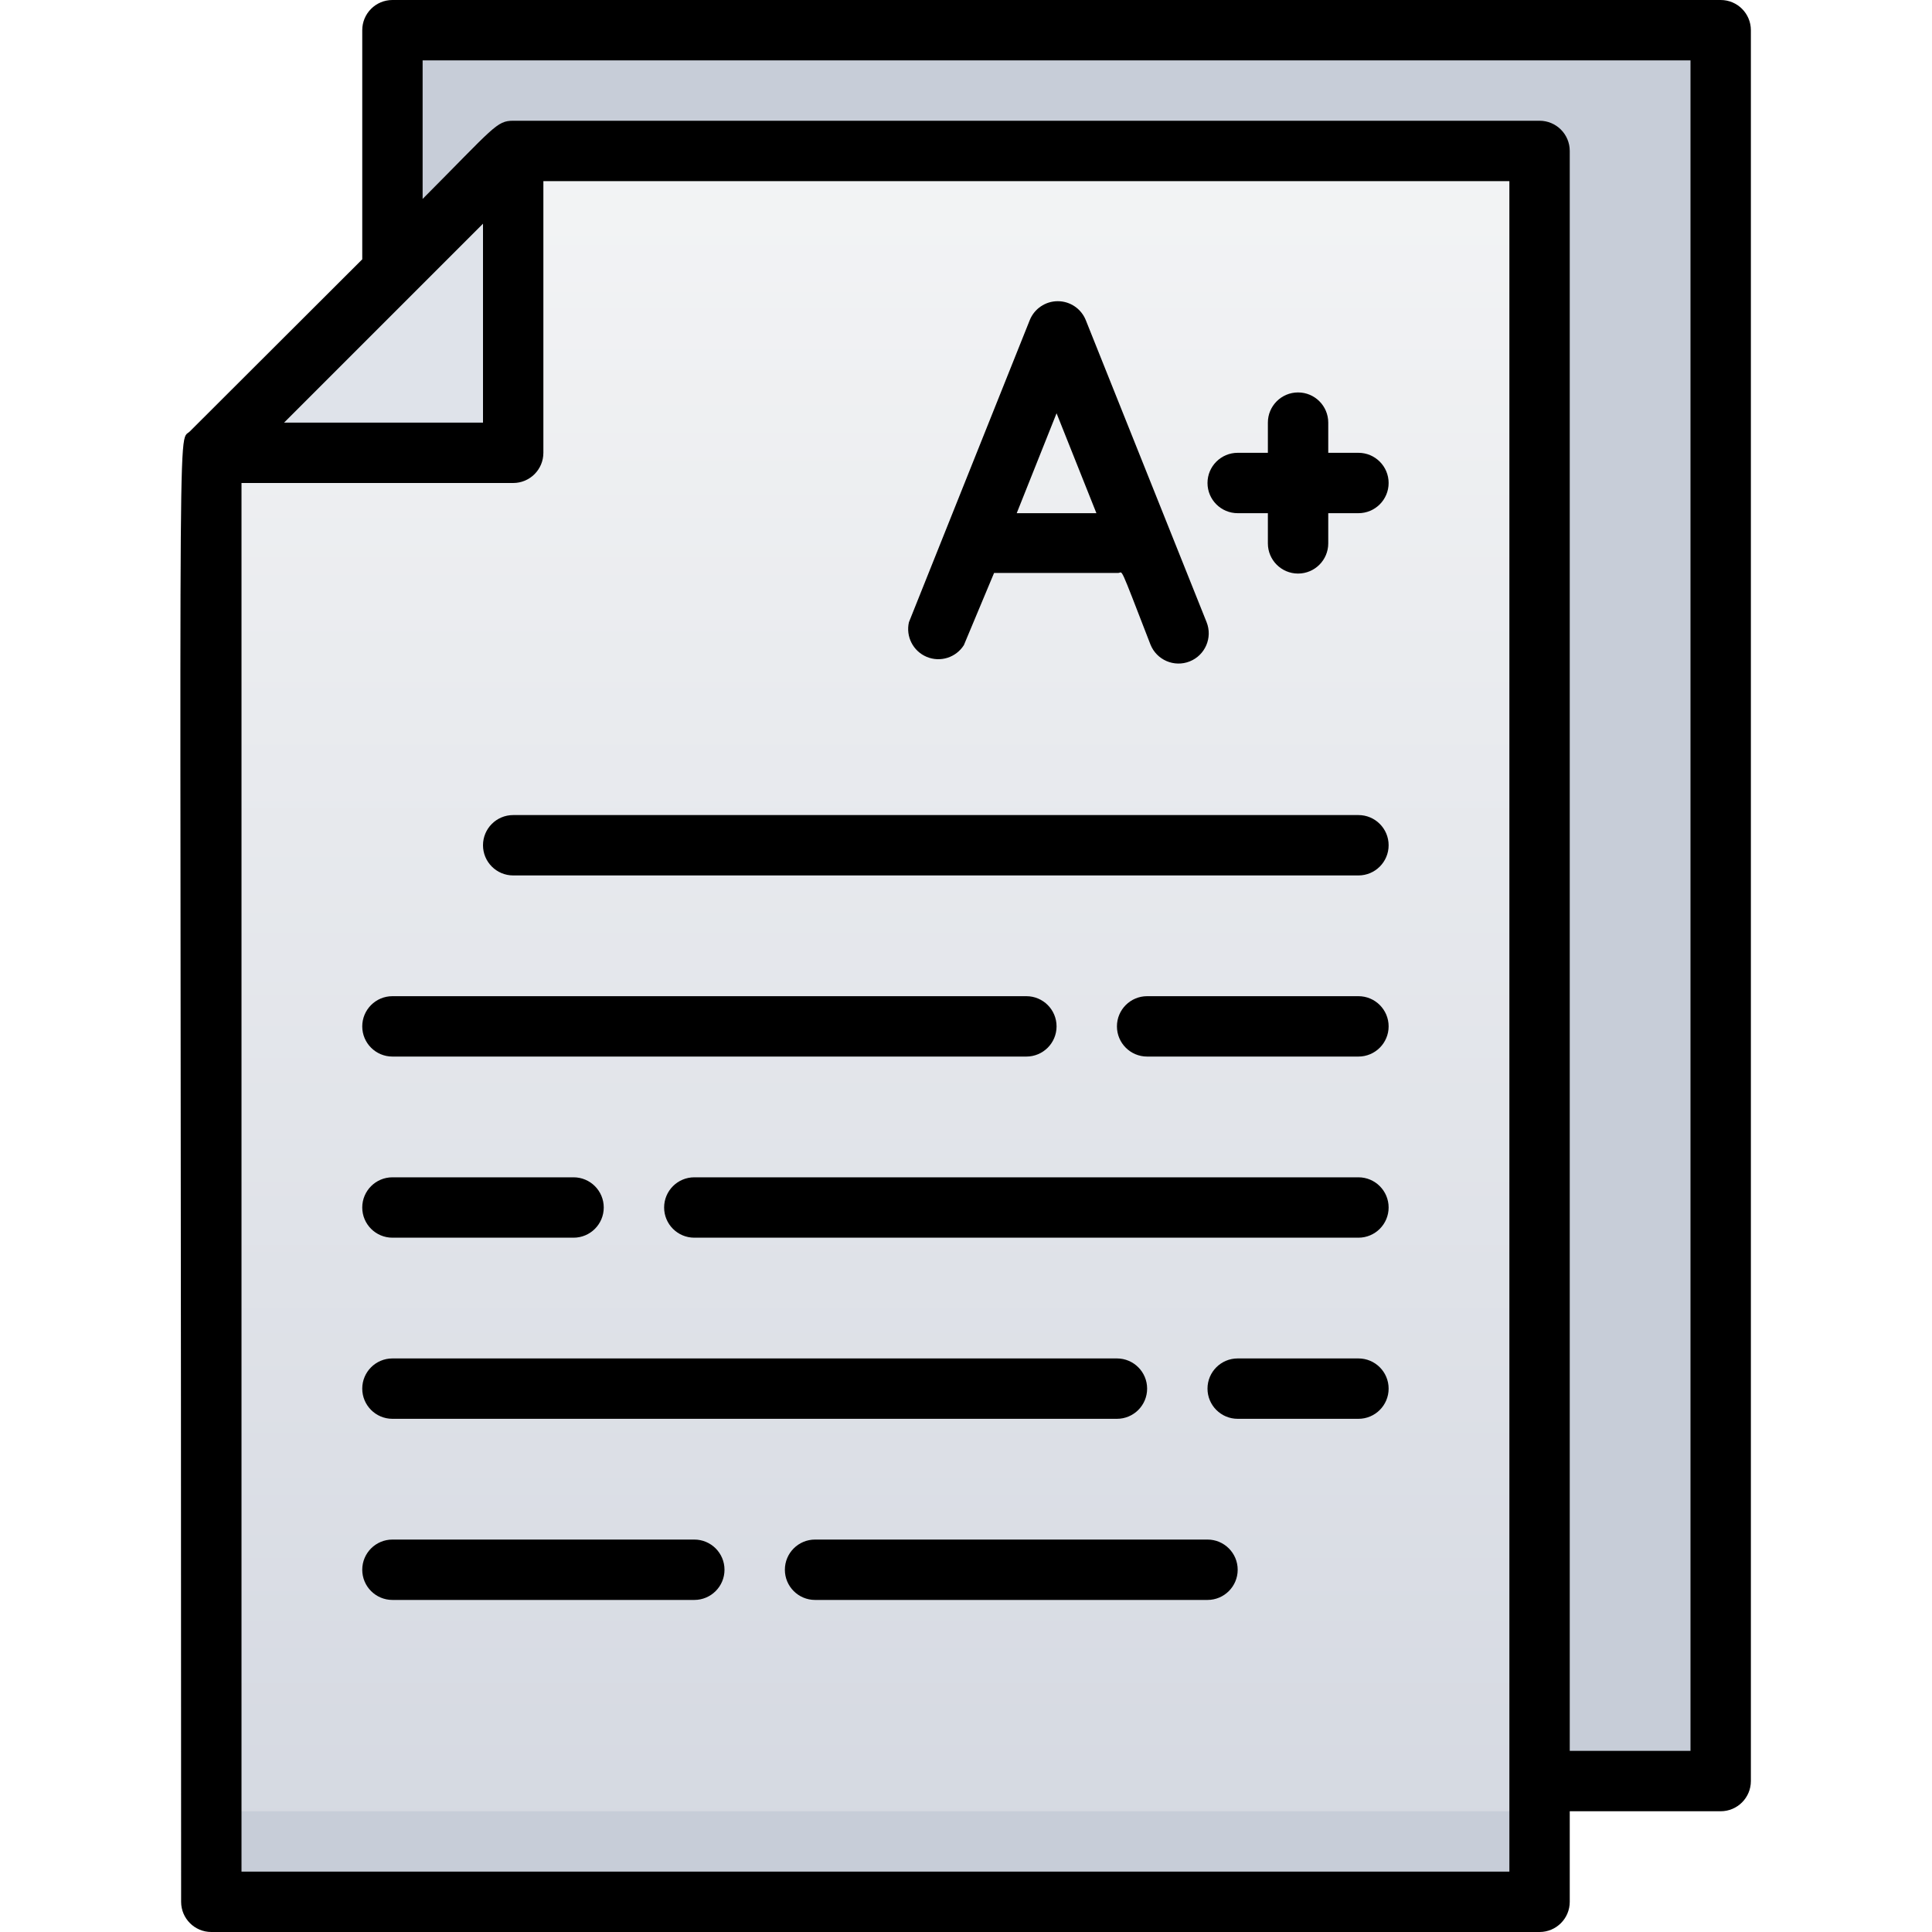
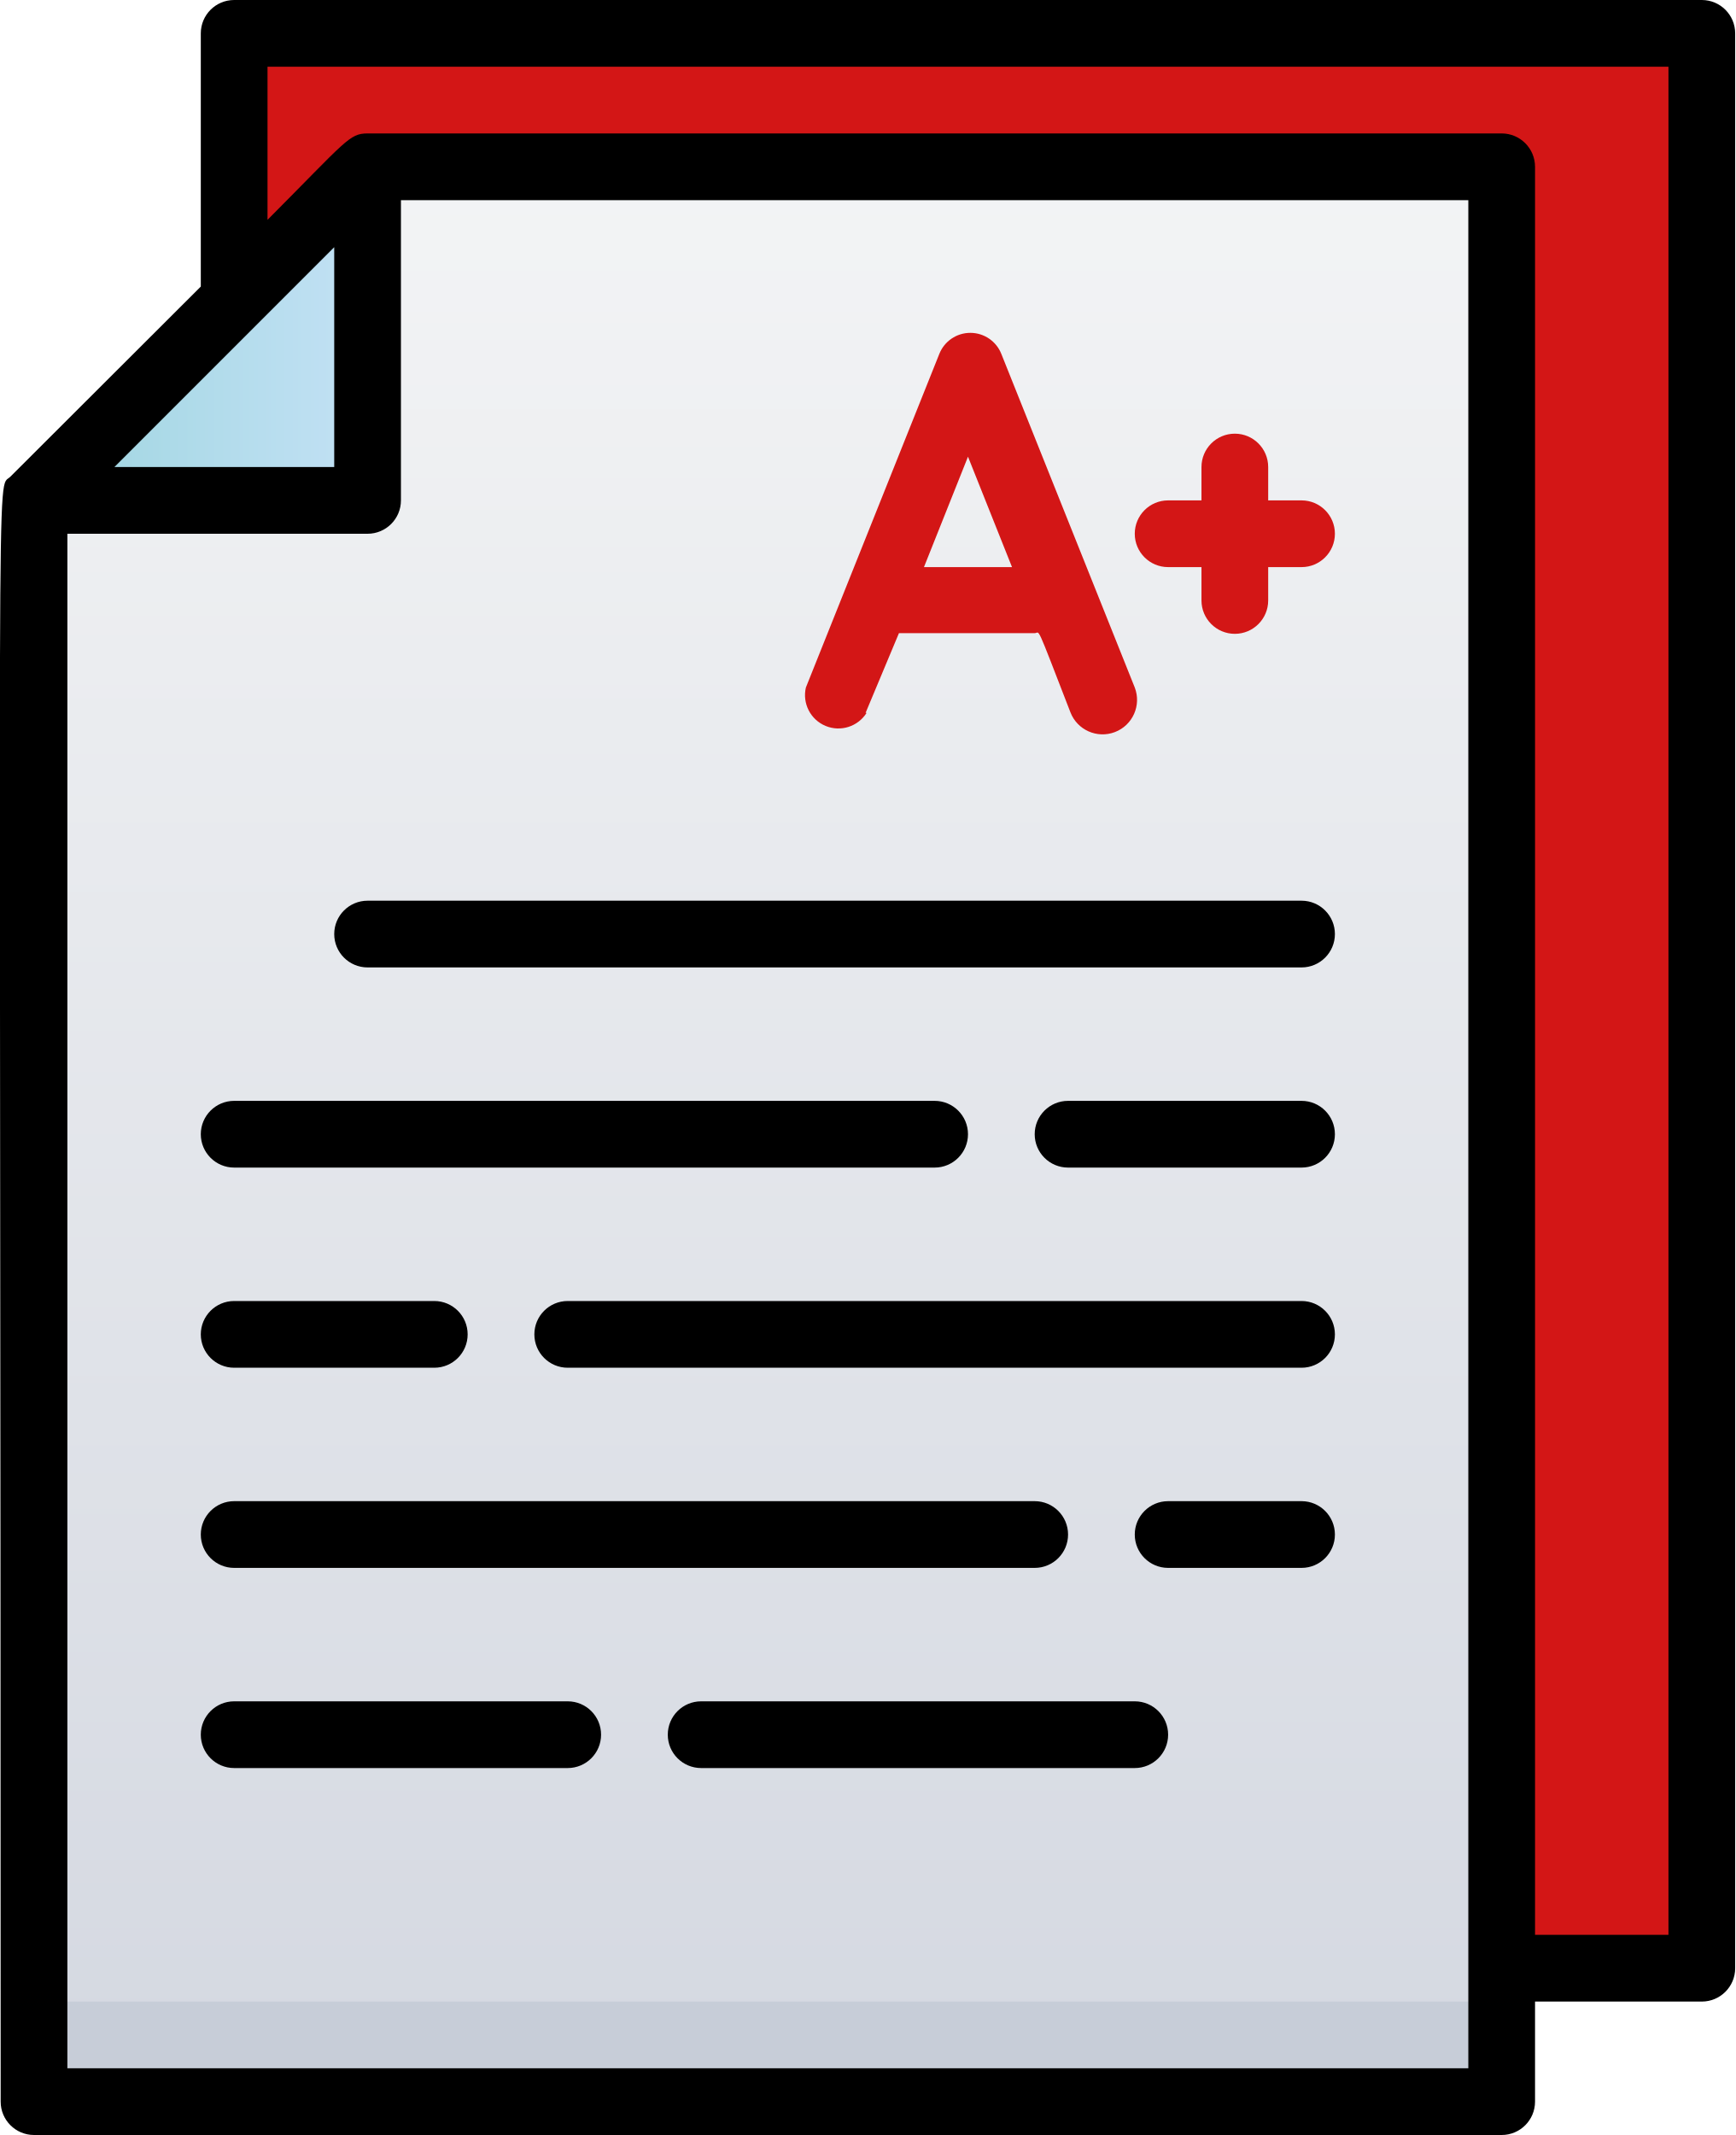
- <svg xmlns="http://www.w3.org/2000/svg" viewBox="0 0 64 64">
+ <svg xmlns="http://www.w3.org/2000/svg" id="图层_1" data-name="图层 1" viewBox="0 0 52.02 64">
  <defs>
-     <style>.cls-1{fill:#c7cdd8;}.cls-2{fill:url(#linear-gradient);}.cls-3{fill:#dfe3ea;}</style>
-     <linearGradient id="linear-gradient" x1="29" y1="63" x2="29" y2="5" gradientUnits="userSpaceOnUse">
+     <style>.cls-1{fill:#d31616;}.cls-2{fill:url(#未命名的渐变);}.cls-3{fill:url(#未命名的渐变_3);}.cls-4{fill:#c7cdd8;}</style>
+     <linearGradient id="未命名的渐变" x1="29" y1="3" x2="29" y2="61" gradientTransform="matrix(1, 0, 0, -1, -5.98, 66)" gradientUnits="userSpaceOnUse">
      <stop offset="0" stop-color="#d4d8e1" />
      <stop offset="1" stop-color="#f3f4f5" />
    </linearGradient>
+     <linearGradient id="未命名的渐变_3" x1="1.02" y1="10" x2="11.02" y2="10" gradientUnits="userSpaceOnUse">
+       <stop offset="0" stop-color="#9dd5df" />
+       <stop offset="1" stop-color="#c3e1f5" />
+     </linearGradient>
  </defs>
-   <g id="Test">
-     <polygon class="cls-1" points="51 59 57 59 57 1 13 1 13 9 51 59" />
-     <polygon class="cls-2" points="51 5 51 63 7 63 7 15 17 5 51 5" />
-     <polygon class="cls-3" points="17 5 17 15 7 15 17 5" />
-     <rect class="cls-1" x="7" y="60" width="44" height="3" />
-     <path d="M57,0H13a1,1,0,0,0-1,1V8.59l-5.71,5.7C5.85,14.73,6,12,6,63a1,1,0,0,0,1,1H51a1,1,0,0,0,1-1V60h5a1,1,0,0,0,1-1V1A1,1,0,0,0,57,0ZM16,7.41V14H9.41ZM50,62H8V16h9a1,1,0,0,0,1-1V6H50Zm6-4H52V5a1,1,0,0,0-1-1H17c-.55,0-.63.21-3,2.59V2H56Z" />
-     <path d="M31.93,21.37l1-2.39c.27,0-.83,0,4.11,0,.17,0,0-.39,1.07,2.37a1,1,0,0,0,1.86-.74l-4-10a1,1,0,0,0-1.86,0l-4,10A1,1,0,0,0,31.93,21.37ZM35,13.69,36.32,17H33.68Z" />
-     <path d="M45,27H17a1,1,0,0,0,0,2H45A1,1,0,0,0,45,27Z" />
-     <path d="M45,33H38a1,1,0,0,0,0,2h7A1,1,0,0,0,45,33Z" />
-     <path d="M13,35H34a1,1,0,0,0,0-2H13A1,1,0,0,0,13,35Z" />
-     <path d="M45,39H23a1,1,0,0,0,0,2H45A1,1,0,0,0,45,39Z" />
-     <path d="M13,41h6a1,1,0,0,0,0-2H13A1,1,0,0,0,13,41Z" />
-     <path d="M45,45H41a1,1,0,0,0,0,2h4A1,1,0,0,0,45,45Z" />
-     <path d="M13,47H37a1,1,0,0,0,0-2H13A1,1,0,0,0,13,47Z" />
-     <path d="M40,51H27a1,1,0,0,0,0,2H40A1,1,0,0,0,40,51Z" />
-     <path d="M23,51H13a1,1,0,0,0,0,2H23A1,1,0,0,0,23,51Z" />
-     <path d="M45,15H44V14a1,1,0,0,0-2,0v1H41a1,1,0,0,0,0,2h1v1a1,1,0,0,0,2,0V17h1A1,1,0,0,0,45,15Z" />
-   </g>
+   <polygon class="cls-1" points="45.02 59 51.02 59 51.02 1 7.03 1 7.03 9 45.02 59" />
+   <polygon class="cls-2" points="45.02 5 45.02 63 1.02 63 1.02 15 11.03 5 45.02 5" />
+   <polygon class="cls-3" points="11.03 5 11.03 15 1.02 15 11.03 5" />
+   <rect class="cls-4" x="1.02" y="60" width="44" height="3" />
+   <path d="M57,0H13a1,1,0,0,0-1,1V8.59l-5.71,5.7C5.85,14.73,6,12,6,63a1,1,0,0,0,1,1H51a1,1,0,0,0,1-1V60h5a1,1,0,0,0,1-1V1A1,1,0,0,0,57,0ZM16,7.41V14H9.41ZM50,62H8V16h9a1,1,0,0,0,1-1V6H50Zm6-4H52V5a1,1,0,0,0-1-1H17c-.55,0-.63.21-3,2.59V2H56Z" transform="translate(-5.98)" />
+   <path class="cls-1" d="M31.93,21.37l1-2.39H37c.17,0,0-.39,1.07,2.37A1,1,0,1,0,40,20.61l-4-10a1,1,0,0,0-1.86,0l-4,10a1,1,0,0,0,1.82.76ZM35,13.69,36.32,17H33.68Z" transform="translate(-5.98)" />
+   <path d="M45,27H17a1,1,0,0,0,0,2H45a1,1,0,0,0,0-2Z" transform="translate(-5.98)" />
+   <path d="M45,33H38a1,1,0,0,0,0,2h7a1,1,0,0,0,0-2Z" transform="translate(-5.98)" />
+   <path d="M13,35H34a1,1,0,0,0,0-2H13a1,1,0,0,0,0,2Z" transform="translate(-5.98)" />
+   <path d="M45,39H23a1,1,0,0,0,0,2H45a1,1,0,0,0,0-2Z" transform="translate(-5.98)" />
+   <path d="M13,41h6a1,1,0,0,0,0-2H13a1,1,0,0,0,0,2Z" transform="translate(-5.98)" />
+   <path d="M45,45H41a1,1,0,0,0,0,2h4a1,1,0,0,0,0-2Z" transform="translate(-5.98)" />
+   <path d="M13,47H37a1,1,0,0,0,0-2H13a1,1,0,0,0,0,2Z" transform="translate(-5.98)" />
+   <path d="M40,51H27a1,1,0,0,0,0,2H40a1,1,0,0,0,0-2Z" transform="translate(-5.98)" />
+   <path d="M23,51H13a1,1,0,0,0,0,2H23a1,1,0,0,0,0-2Z" transform="translate(-5.98)" />
+   <path class="cls-1" d="M45,15H44V14a1,1,0,0,0-2,0v1H41a1,1,0,0,0,0,2h1v1a1,1,0,0,0,2,0V17h1a1,1,0,0,0,0-2Z" transform="translate(-5.98)" />
</svg>
